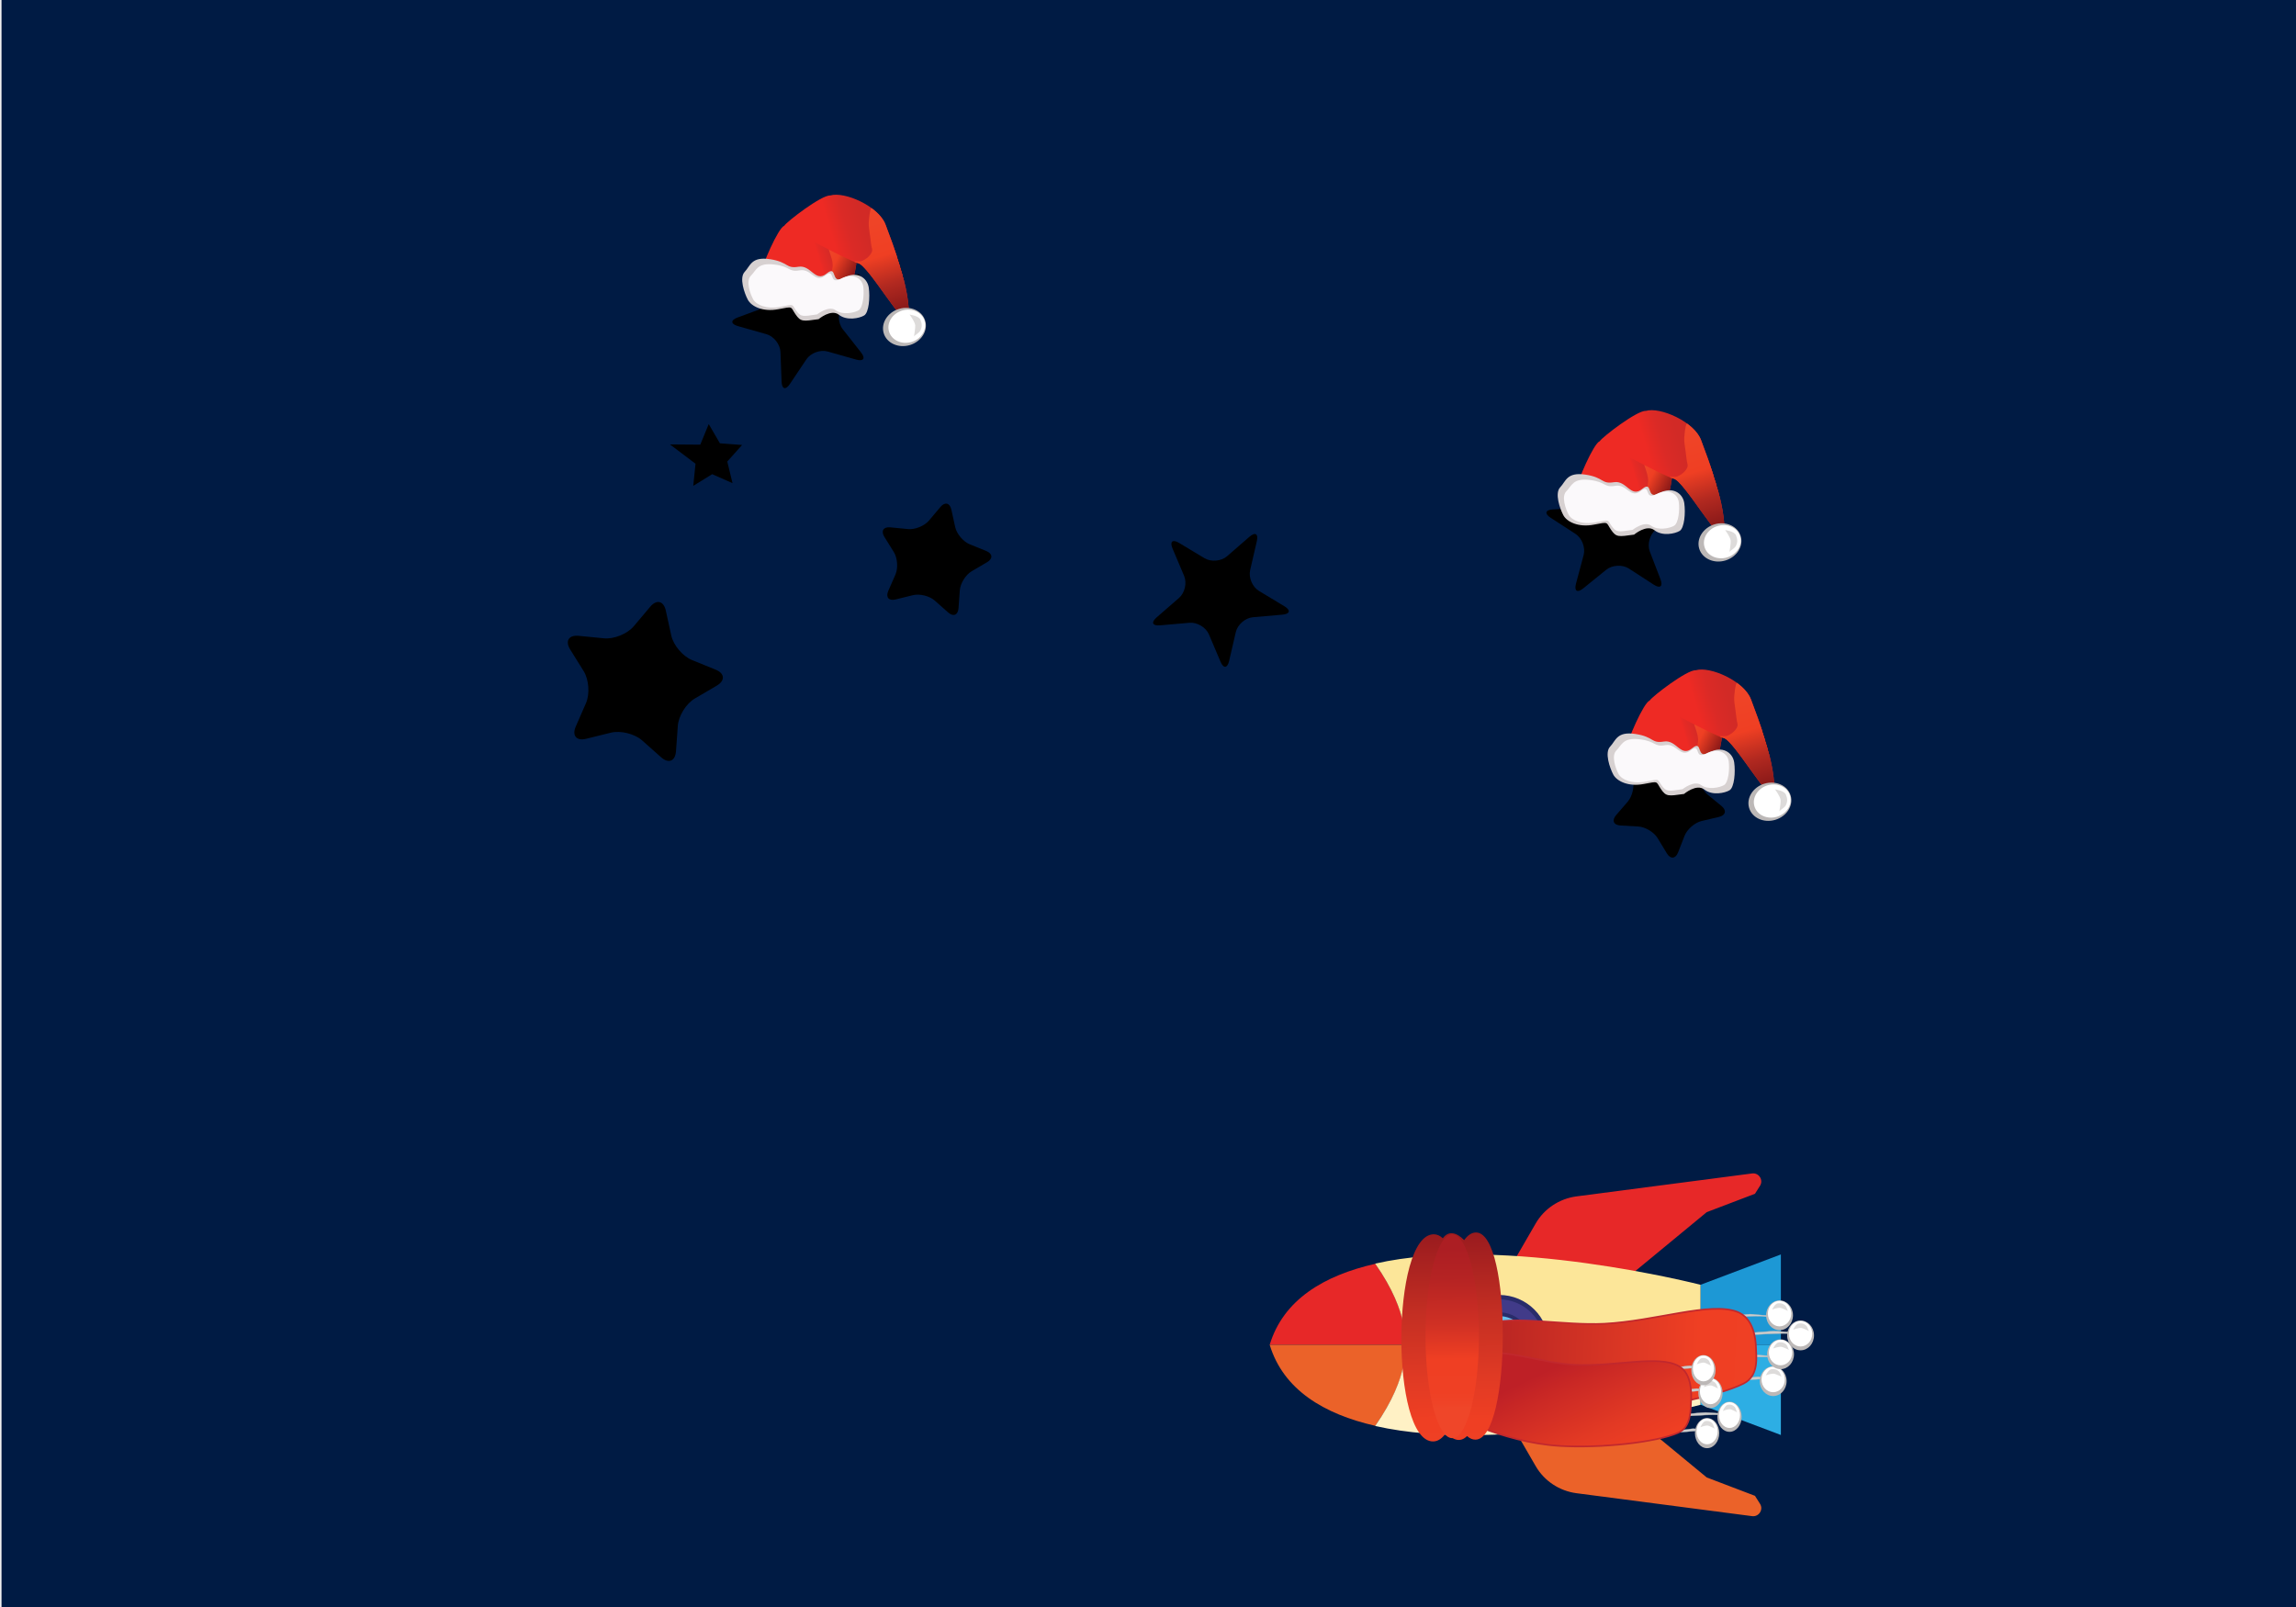
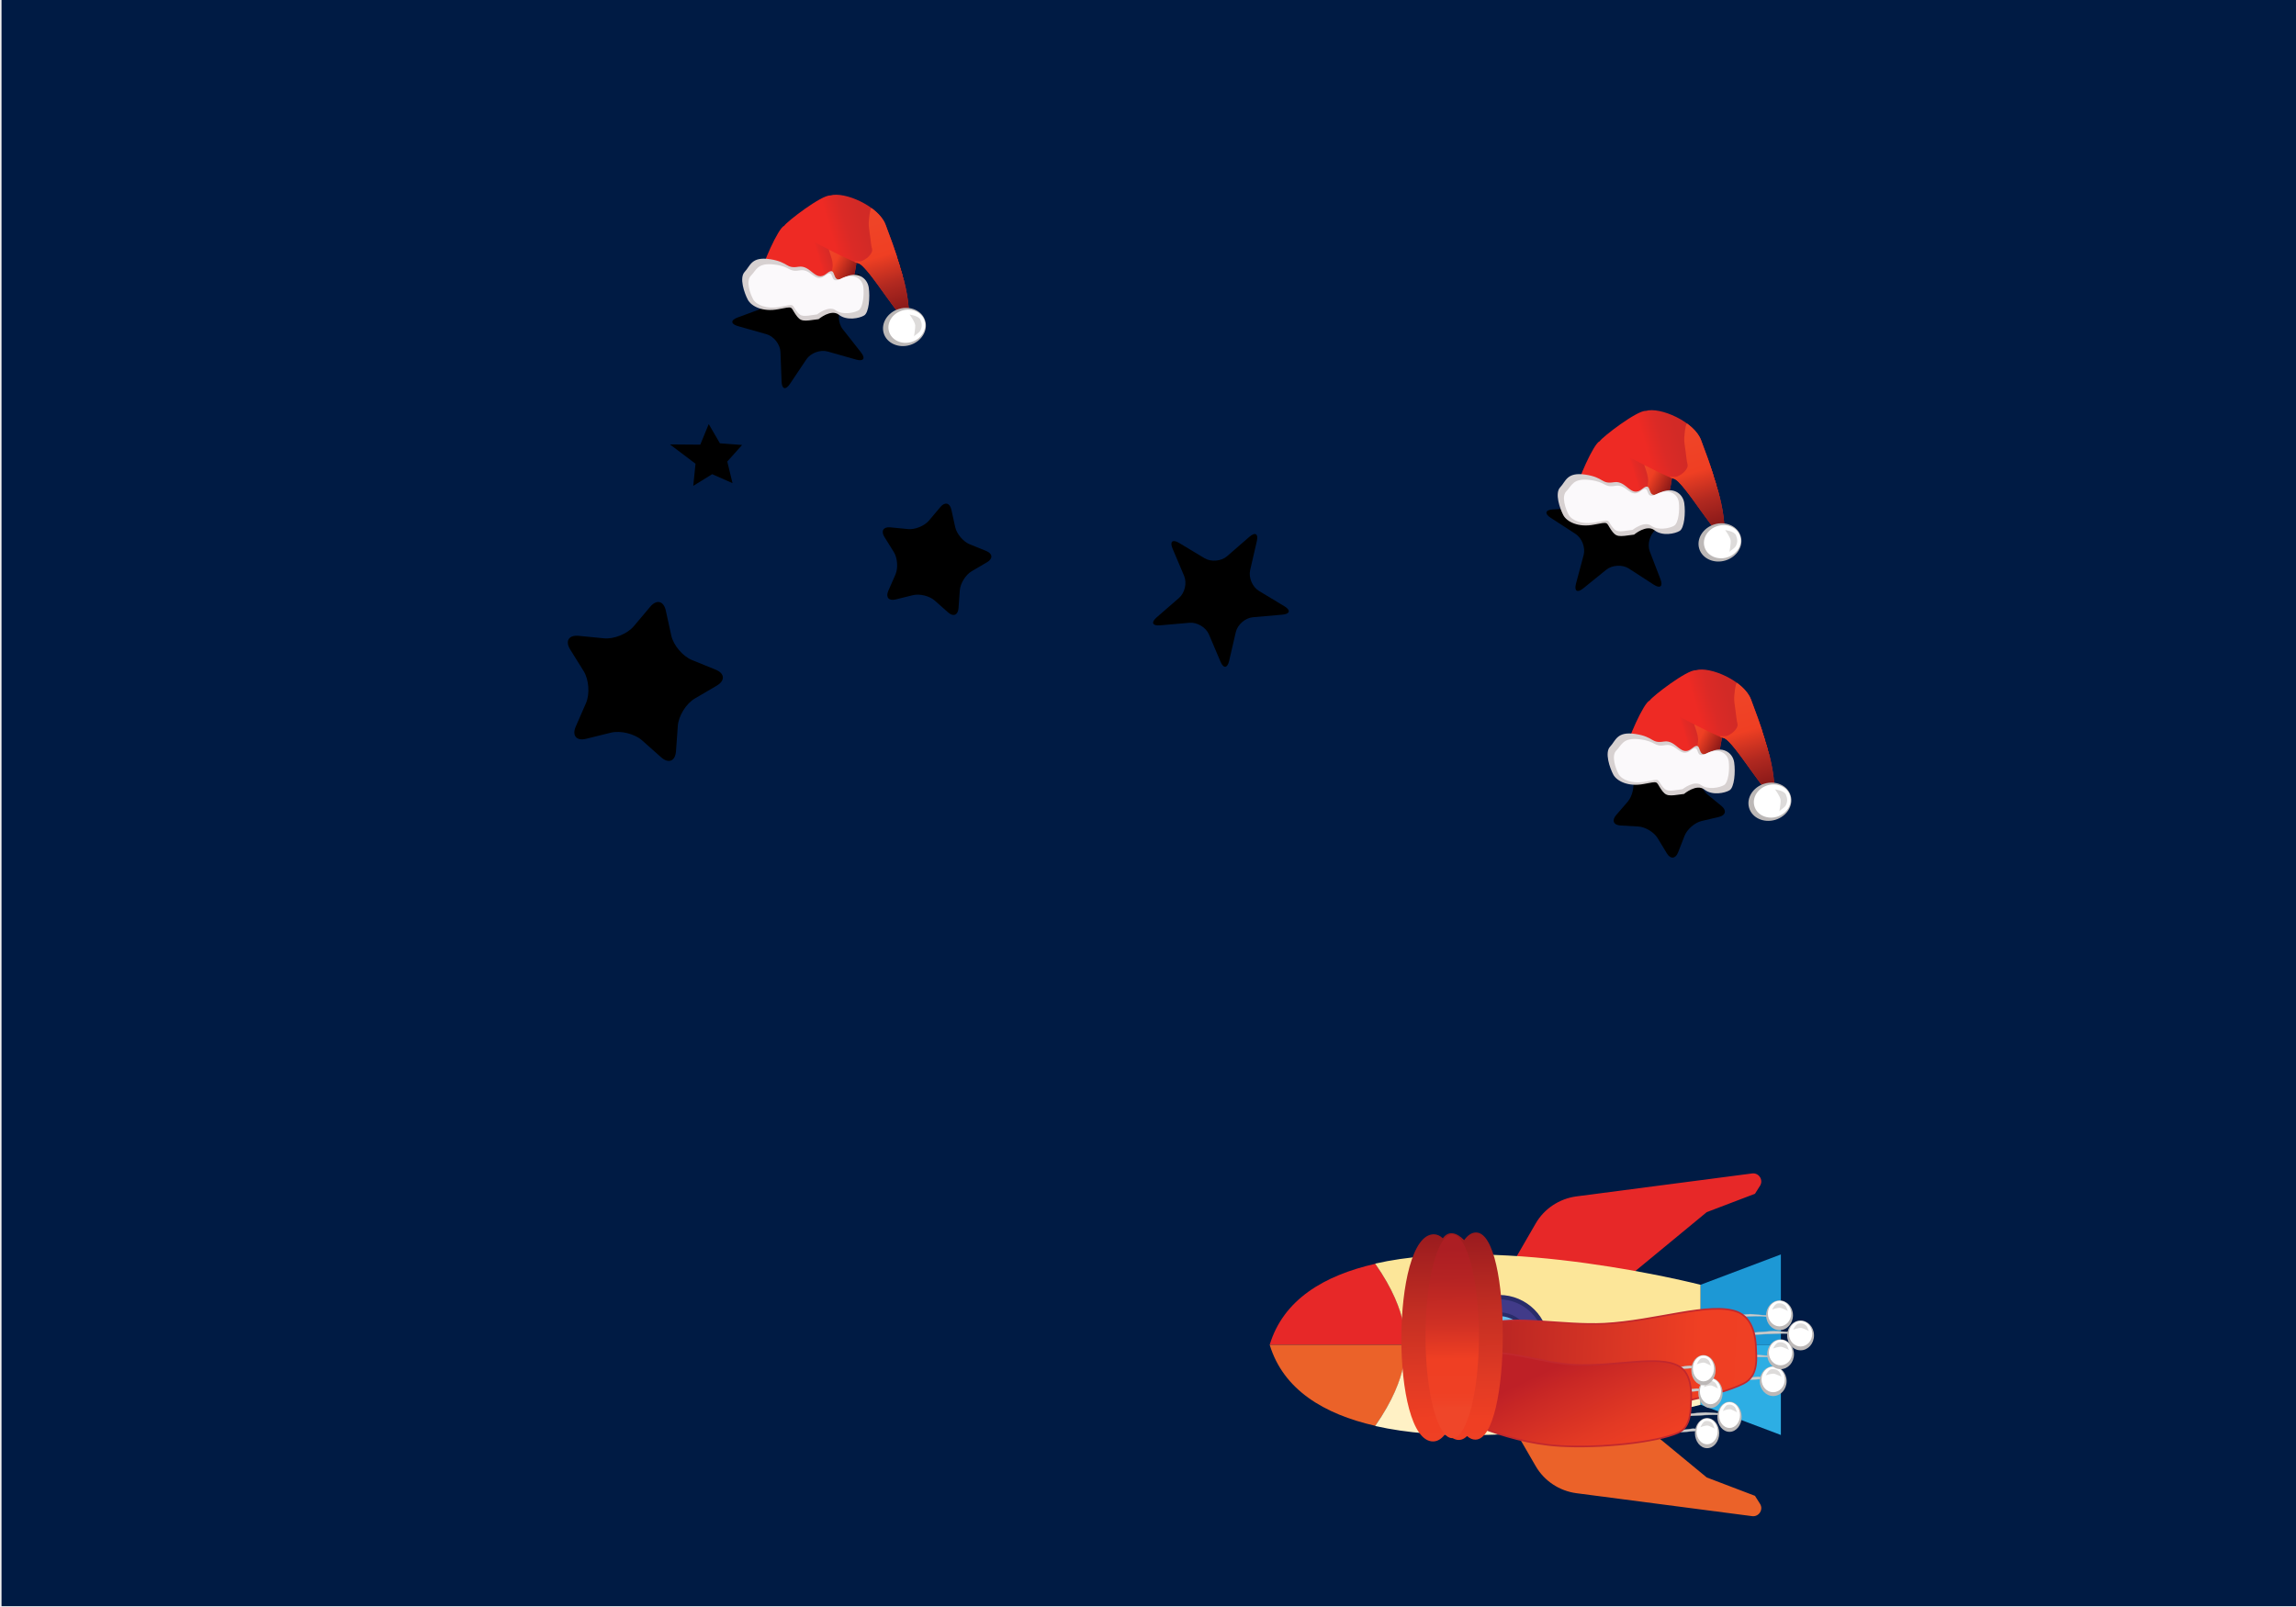
<svg xmlns="http://www.w3.org/2000/svg" version="1.1" x="0px" y="0px" viewBox="0 0 1400 980" style="enable-background:new 0 0 1400 980;" xml:space="preserve">
  <style type="text/css">
	.xrocket0{fill:#001B44;}
	.xrocket1{fill:#F9F0DF;}
	.xrocket2{fill:#E72828;}
	.xrocket3{fill:#1D98D5;}
	.xrocket4{fill:#FCE699;}
	.xrocket5{fill:#EB6229;}
	.xrocket6{fill:#2DAEE4;}
	.xrocket7{fill:#FFF1C5;}
	.xrocket8{fill:#292C6A;}
	.xrocket9{fill:#413B89;}
	.xrocket10{fill:#4C4C9A;}
	.xrocket11{fill:#67C0EC;}
	.xrocket12{fill:#94D9F7;}
	.xrocket13{fill:url(#SVGID_1_);}
	.xrocket14{fill:url(#SVGID_2_);}
	.xrocket15{fill:url(#SVGID_3_);}
	.xrocket16{fill:url(#SVGID_4_);}
	.xrocket17{fill:#D7D1D1;}
	.xrocket18{fill:#FBF9FB;}
	.xrocket19{fill:#BCB8B7;}
	.xrocket20{fill:#FFFFFF;}
	.xrocket21{fill:#DDDBDA;}
	.xrocket22{fill:url(#SVGID_5_);}
	.xrocket23{fill:url(#SVGID_6_);}
	.xrocket24{fill:url(#SVGID_7_);}
	.xrocket25{fill:url(#SVGID_8_);}
	.xrocket26{fill:url(#SVGID_9_);}
	.xrocket27{fill:url(#SVGID_10_);}
	.xrocket28{fill:url(#SVGID_11_);}
	.xrocket29{fill:url(#SVGID_12_);}
	.xrocket30{fill:#CCCCCC;stroke:#B3B3B3;stroke-width:0.185;}
	.xrocket31{fill:#CCCCCC;stroke:#B3B3B3;stroke-width:0.183;}
	.xrocket32{fill:#CCCCCC;stroke:#B3B3B3;stroke-width:0.238;}
	.xrocket33{fill:url(#SVGID_13_);stroke:#C1282D;}
	.xrocket34{fill:#CCCCCC;stroke:#B3B3B3;stroke-width:0.177;}
	.xrocket35{fill:#CCCCCC;stroke:#B3B3B3;stroke-width:0.227;}
	.xrocket36{fill:url(#SVGID_14_);stroke:#C1282D;}
	.xrocket37{fill:url(#SVGID_15_);}
	.xrocket38{fill:url(#SVGID_16_);}
</style>
  <g id="_x31_">
-     <rect x="0.93" y="-0.51" class="xrocket0" width="1400.33" height="980.51" />
+     <rect x="0.93" y="-0.51" class="xrocket0" width="100%" height="100%" />
    <path class="xrocket0" d="M321.68,171.19" />
    <g>
      <path class="star" d="M1021.7,306.74c4.7-0.25,5.54,1.97,1.89,4.93l-14.01,11.35c-3.65,2.96-5.26,8.97-3.58,13.36l6.47,16.83    c1.69,4.39-0.16,5.89-4.1,3.33l-15.14-9.82c-3.95-2.56-10.16-2.22-13.81,0.73l-14.01,11.35c-3.66,2.96-5.65,1.67-4.44-2.88    l4.66-17.42c1.21-4.54-1.02-10.36-4.96-12.92l-15.13-9.81c-3.95-2.56-3.33-4.86,1.36-5.11l18.02-0.95    c4.7-0.25,9.53-4.17,10.75-8.71l4.67-17.43c1.22-4.54,3.59-4.66,5.28-0.27l6.47,16.83c1.69,4.39,6.92,7.78,11.6,7.53    L1021.7,306.74z" />
      <path class="star" d="M761.83,327.36c3.55-3.08,5.59-1.86,4.52,2.73l-4.06,17.56c-1.06,4.58,1.36,10.32,5.4,12.74l15.45,9.3    c4.03,2.42,3.5,4.74-1.18,5.15l-17.98,1.57c-4.68,0.4-9.38,4.49-10.44,9.07l-4.07,17.57c-1.05,4.58-3.43,4.79-5.26,0.46    l-7.04-16.6c-1.84-4.33-7.17-7.54-11.86-7.12l-17.97,1.56c-4.68,0.41-5.62-1.78-2.06-4.86l13.62-11.83    c3.55-3.08,4.95-9.15,3.12-13.47l-7.04-16.62c-1.83-4.33-0.04-5.89,4-3.47l15.45,9.3c4.03,2.42,10.23,1.88,13.79-1.2    L761.83,327.36z" />
      <path class="star" d="M1030.92,457.6c3.59-2.3,6.23-0.71,5.88,3.54l-0.9,10.85c-0.35,4.25,2.06,9.93,5.35,12.63l8.43,6.89    c3.3,2.71,2.59,5.71-1.54,6.68l-10.61,2.5c-4.14,0.97-8.81,5.03-10.35,8.99l-3.96,10.15c-1.55,3.97-4.62,4.24-6.83,0.6l-5.65-9.32    c-2.21-3.64-7.5-6.83-11.75-7.07l-10.88-0.63c-4.25-0.25-5.46-3.08-2.68-6.31l7.12-8.25c2.78-3.23,4.17-9.24,3.09-13.37    l-2.76-10.53c-1.09-4.12,1.24-6.15,5.18-4.5l10.04,4.21c3.93,1.65,10.08,1.11,13.66-1.19L1030.92,457.6z" />
      <path class="star" d="M520.08,167.74c4.41-1.62,5.88,0.25,3.27,4.16l-10.04,14.99c-2.62,3.9-2.38,10.13,0.53,13.82l11.15,14.18    c2.91,3.69,1.59,5.67-2.94,4.39l-17.36-4.91c-4.53-1.28-10.37,0.87-12.99,4.78l-10.04,14.99c-2.62,3.91-4.9,3.26-5.08-1.44    l-0.69-18.03c-0.18-4.7-4.03-9.59-8.55-10.87l-17.35-4.92c-4.52-1.28-4.62-3.65-0.21-5.28l16.93-6.23    c4.41-1.62,7.88-6.8,7.7-11.49l-0.68-18.03c-0.18-4.7,2.05-5.52,4.96-1.82l11.15,14.17c2.91,3.7,8.9,5.39,13.31,3.77    L520.08,167.74z" />
      <polygon class="star" points="422.72,296.29 424.09,282.8 408.51,271.02 427,271.17 432.15,258.62 438.97,270.34 452.49,271.36     443.46,281.46 446.66,294.64 434.26,289.17   " />
      <path class="star" d="M396.47,370.02c3.92-4.66,8.2-3.6,9.51,2.34l3.33,15.19c1.31,5.94,6.99,12.68,12.62,14.96l14.41,5.86    c5.63,2.29,5.95,6.69,0.71,9.76L423.64,426c-5.25,3.07-9.89,10.56-10.33,16.62l-1.12,15.51c-0.43,6.07-4.51,7.73-9.07,3.69    L391.5,451.5c-4.55-4.03-13.11-6.14-19.01-4.69l-15.1,3.73c-5.91,1.46-8.74-1.91-6.31-7.48l6.22-14.26    c2.44-5.57,1.8-14.36-1.41-19.53l-8.22-13.2c-3.21-5.17-0.88-8.91,5.17-8.32l15.48,1.52c6.05,0.59,14.21-2.73,18.13-7.38    L396.47,370.02z" />
      <path class="star" d="M573.44,309.16c2.75-3.26,5.74-2.52,6.66,1.64l2.34,10.64c0.92,4.17,4.9,8.88,8.85,10.48l10.09,4.1    c3.95,1.6,4.17,4.68,0.5,6.83l-9.4,5.52c-3.67,2.15-6.93,7.4-7.23,11.65l-0.79,10.87c-0.3,4.25-3.16,5.41-6.35,2.58l-8.15-7.23    c-3.19-2.83-9.18-4.3-13.32-3.28l-10.57,2.61c-4.14,1.02-6.13-1.34-4.43-5.24l4.37-9.98c1.71-3.9,1.25-10.06-0.99-13.68    l-5.76-9.25c-2.25-3.62-0.62-6.24,3.62-5.83l10.84,1.06c4.24,0.41,9.96-1.92,12.71-5.17L573.44,309.16z" />
    </g>
    <g class="rocket">
      <path class="xrocket2" d="M914.3,784.3l22.1-38.2c5.2-9,14.4-15.1,24.8-16.5l107.2-14c4.1-0.5,7,4,4.8,7.5l-3.1,4.9l-29.4,11.2    l-54.8,45.2h-71.6V784.3z" />
      <polygon class="xrocket3" points="1036.9,820.1 1085.9,820.1 1085.9,765 1036.9,783.5   " />
      <path class="xrocket2" d="M774.2,820.1h82.3c0,0,3.9-18.5-17.9-49.4C807.3,777.8,782.5,792.6,774.2,820.1z" />
      <path class="xrocket4" d="M856.4,820.1h180.5v-36.6c0,0-119.7-30.8-198.4-12.9C860.3,801.6,856.4,820.1,856.4,820.1z" />
      <path class="xrocket5" d="M914.3,855.9l22.1,38.2c5.2,9,14.4,15.1,24.8,16.5l107.2,14c4.1,0.5,7-4,4.8-7.5l-3.1-4.9l-29.4-11.2    l-54.8-45.2h-71.6V855.9z" />
      <polygon class="xrocket6" points="1036.9,820.1 1085.9,820.1 1085.9,875.1 1036.9,856.6   " />
      <path class="xrocket5" d="M774.2,820.1h82.3c0,0,3.9,18.5-17.9,49.4C807.3,862.4,782.5,847.5,774.2,820.1z" />
      <path class="xrocket7" d="M856.4,820.1h180.5v36.6c0,0-119.7,30.8-198.4,12.9C860.3,838.5,856.4,820.1,856.4,820.1z" />
      <g>
        <circle class="xrocket8" cx="914.1" cy="820.1" r="30.4" />
        <circle class="xrocket9" cx="914.1" cy="820.1" r="27.7" />
        <g>
          <g>
            <path class="xrocket10" d="M909.1,842.5c0,0.3-0.1,0.6-0.2,1c-0.5,1.5-2.2,2.3-3.7,1.8c-10.7-3.8-17.8-13.9-17.8-25.2       c0-6.6,2.4-13,6.9-17.9c1.1-1.2,2.9-1.3,4.1-0.2c1.2,1.1,1.3,2.9,0.2,4.1c-3.5,3.8-5.4,8.8-5.4,14c0,8.8,5.6,16.7,13.9,19.7       C908.4,840.1,909.1,841.3,909.1,842.5z" />
          </g>
        </g>
        <circle class="xrocket8" cx="914.1" cy="820.1" r="19.8" />
        <circle class="xrocket11" cx="914.1" cy="820.1" r="17.5" />
        <circle class="xrocket12" cx="906.8" cy="823.7" r="9.1" />
      </g>
    </g>
    <g>
      <linearGradient id="SVGID_1_" gradientUnits="userSpaceOnUse" x1="467.305" y1="155.645" x2="527.109" y2="155.645" gradientTransform="matrix(0.9579 -0.287 0.287 0.9579 -28.2483 152.114)">
        <stop offset="0" style="stop-color:#EE2A24" />
        <stop offset="0.61" style="stop-color:#EE2A24" />
        <stop offset="0.632" style="stop-color:#E72A25" />
        <stop offset="0.717" style="stop-color:#D92A26" />
        <stop offset="0.821" style="stop-color:#D22A26" />
        <stop offset="1" style="stop-color:#D02A27" />
        <stop offset="1" style="stop-color:#C62825" />
        <stop offset="1" style="stop-color:#9D201D" />
        <stop offset="1" style="stop-color:#771816" />
        <stop offset="1" style="stop-color:#571110" />
        <stop offset="1" style="stop-color:#3B0C0B" />
        <stop offset="1" style="stop-color:#250807" />
        <stop offset="1" style="stop-color:#140404" />
        <stop offset="1" style="stop-color:#090202" />
        <stop offset="1" style="stop-color:#020000" />
        <stop offset="1" style="stop-color:#000000" />
      </linearGradient>
      <path class="xrocket13" d="M464.07,167.09c0.14-4.61,10.56-28.29,14.05-29.33c3.49-1.05,42.61,10.08,44.07,14.96    c1.47,4.89-2.31,22.77-5.11,23.61C514.29,177.17,464.07,167.09,464.07,167.09z" />
      <linearGradient id="SVGID_2_" gradientUnits="userSpaceOnUse" x1="506.368" y1="157.787" x2="522.2" y2="173.619" gradientTransform="matrix(0.9579 -0.287 0.287 0.9579 -28.2483 152.114)">
        <stop offset="0" style="stop-color:#EF4629" />
        <stop offset="0.33" style="stop-color:#EF3F23" />
        <stop offset="1" style="stop-color:#7E1416" />
      </linearGradient>
      <path class="xrocket14" d="M522.52,156.05c-4.77-1.63-15.77-4.87-16.84-4.55c-1.31,0.39,2.88,6.88,1.92,11.86    c-0.96,4.98,0.32,5.82,1.46,8.94c0.52,1.43,1.31,2.6,2.32,3.52c3.09,0.45,5.2,0.66,5.71,0.51    C519.42,175.63,522.44,163.02,522.52,156.05z" />
      <linearGradient id="SVGID_3_" gradientUnits="userSpaceOnUse" x1="489.184" y1="165.098" x2="549.846" y2="165.098" gradientTransform="matrix(0.9579 -0.287 0.287 0.9579 -28.2483 152.114)">
        <stop offset="0" style="stop-color:#EE2A24" />
        <stop offset="0.434" style="stop-color:#EE2A24" />
        <stop offset="0.445" style="stop-color:#EC2A24" />
        <stop offset="0.597" style="stop-color:#DB2A26" />
        <stop offset="0.769" style="stop-color:#D22A26" />
        <stop offset="1" style="stop-color:#D02A27" />
        <stop offset="1" style="stop-color:#C62825" />
        <stop offset="1" style="stop-color:#9D201D" />
        <stop offset="1" style="stop-color:#771816" />
        <stop offset="1" style="stop-color:#571110" />
        <stop offset="1" style="stop-color:#3B0C0B" />
        <stop offset="1" style="stop-color:#250807" />
        <stop offset="1" style="stop-color:#140404" />
        <stop offset="1" style="stop-color:#090202" />
        <stop offset="1" style="stop-color:#020000" />
        <stop offset="1" style="stop-color:#000000" />
      </linearGradient>
      <path class="xrocket15" d="M478.12,137.76c1.77-2.77,22.92-18.96,28.16-18.56c8.68-2.6,29.53,6.52,33.72,17.87    c4.19,11.35,15.49,39.88,14.11,57.63c-1.77,7.23-24.44-32.65-30.72-34.14C517.12,159.08,478.12,137.76,478.12,137.76z" />
      <linearGradient id="SVGID_4_" gradientUnits="userSpaceOnUse" x1="536.932" y1="136.405" x2="536.932" y2="208.563" gradientTransform="matrix(0.9579 -0.287 0.287 0.9579 -28.2483 152.114)">
        <stop offset="0" style="stop-color:#EF4629" />
        <stop offset="0.412" style="stop-color:#EF3F23" />
        <stop offset="0.66" style="stop-color:#B22920" />
        <stop offset="0.882" style="stop-color:#8C1A19" />
        <stop offset="1" style="stop-color:#7E1416" />
      </linearGradient>
      <path class="xrocket16" d="M540,137.07c-1.39-3.77-4.63-7.29-8.64-10.22c-1.15,1.33-1.45,7-1.63,8.7c-0.18,1.78,0.43,5.75,0.83,8.5    c0.39,2.75,0.68,6.1,1.19,7.81c0.51,1.71-1.49,4.6-4.28,6.3c-2.79,1.7-3.08,1.21-6.51,1.23c0,0,0.09,0.15,0.23,0.41    c0.93,0.37,1.68,0.64,2.2,0.76c6.28,1.48,28.94,41.37,30.72,34.14C555.5,176.95,544.19,148.42,540,137.07z" />
      <path class="xrocket17" d="M499.14,194.64c-9.62,1.33-10.87,1.71-14.1-3.01c-3.23-4.71-1-4.87-10.48-3.06    c-9.47,1.81-16.47-1.78-18.58-5.8c-2.11-4.02-5.37-13.37-1.9-16.99c3.47-3.62,3.99-9.46,15.44-7.72    c11.45,1.74,9.52,5.93,17.32,4.62c7.8-1.3,10.23,9.85,17.18,4.15c6.94-5.7,2.13,7.11,10.33,2.59c8.2-4.52,14.51,0.02,15.38,5.96    c0.87,5.94,0.07,15.24-2.79,16.99c-2.86,1.75-10.62,3.38-15.4-0.41C506.76,188.17,499.14,194.64,499.14,194.64z" />
      <path class="xrocket18" d="M498.23,191.73c-8.76,1.32-9.91,1.66-12.75-2.27c-2.84-3.93-0.81-4.11-9.46-2.39    c-8.64,1.72-14.92-1.18-16.77-4.54c-1.84-3.36-4.61-11.23-1.39-14.37c3.22-3.14,3.82-8.1,14.18-6.86    c10.36,1.24,8.53,4.84,15.64,3.57c7.11-1.26,9.1,8.14,15.52,3.18c6.42-4.97,1.79,5.98,9.34,1.99c7.54-4,13.18-0.27,13.85,4.74    c0.67,5.02-0.24,12.92-2.87,14.46c-2.63,1.54-9.72,3.07-13.98-0.04C505.29,186.09,498.23,191.73,498.23,191.73z" />
      <path class="xrocket19" d="M564.15,195.61c1.82,6.09-2.36,12.72-9.35,14.82c-6.99,2.09-14.13-1.15-15.96-7.24    c-1.82-6.09,2.36-12.72,9.35-14.82C555.18,186.28,562.33,189.52,564.15,195.61z" />
      <path class="xrocket20" d="M563.79,195.71c1.59,5.29-1.99,11.04-7.98,12.83c-5.99,1.79-12.13-1.04-13.72-6.33    c-1.59-5.29,1.99-11.04,7.98-12.83S562.2,190.42,563.79,195.71z" />
      <path class="xrocket21" d="M557.3,205.22c0.73-1.09,3.18-2.17,3.92-3.68c1.11-2.27,1.06-3.92,0.07-6.46c-0.99-2.54-6.65-3.21-6.65-3.21    s3.08,4.05,3.42,6.47C558.24,199.71,557.3,205.22,557.3,205.22z" />
    </g>
    <g>
      <linearGradient id="SVGID_5_" gradientUnits="userSpaceOnUse" x1="889.711" y1="584.454" x2="949.514" y2="584.454" gradientTransform="matrix(0.9579 -0.287 0.287 0.9579 -28.2483 152.114)">
        <stop offset="0" style="stop-color:#EE2A24" />
        <stop offset="0.61" style="stop-color:#EE2A24" />
        <stop offset="0.632" style="stop-color:#E72A25" />
        <stop offset="0.717" style="stop-color:#D92A26" />
        <stop offset="0.821" style="stop-color:#D22A26" />
        <stop offset="1" style="stop-color:#D02A27" />
        <stop offset="1" style="stop-color:#C62825" />
        <stop offset="1" style="stop-color:#9D201D" />
        <stop offset="1" style="stop-color:#771816" />
        <stop offset="1" style="stop-color:#571110" />
        <stop offset="1" style="stop-color:#3B0C0B" />
        <stop offset="1" style="stop-color:#250807" />
        <stop offset="1" style="stop-color:#140404" />
        <stop offset="1" style="stop-color:#090202" />
        <stop offset="1" style="stop-color:#020000" />
        <stop offset="1" style="stop-color:#000000" />
      </linearGradient>
      <path class="xrocket22" d="M991.77,456.63c0.14-4.61,10.56-28.29,14.05-29.33c3.49-1.05,42.61,10.08,44.07,14.96    c1.47,4.89-2.31,22.77-5.11,23.61C1041.99,466.71,991.77,456.63,991.77,456.63z" />
      <linearGradient id="SVGID_6_" gradientUnits="userSpaceOnUse" x1="928.773" y1="586.596" x2="944.605" y2="602.428" gradientTransform="matrix(0.9579 -0.287 0.287 0.9579 -28.2483 152.114)">
        <stop offset="0" style="stop-color:#EF4629" />
        <stop offset="0.33" style="stop-color:#EF3F23" />
        <stop offset="1" style="stop-color:#7E1416" />
      </linearGradient>
      <path class="xrocket23" d="M1050.22,445.59c-4.77-1.63-15.77-4.87-16.84-4.55c-1.31,0.39,2.88,6.88,1.92,11.86    c-0.96,4.98,0.32,5.82,1.46,8.94c0.52,1.43,1.31,2.6,2.32,3.52c3.09,0.45,5.2,0.66,5.71,0.51    C1047.13,465.17,1050.15,452.56,1050.22,445.59z" />
      <linearGradient id="SVGID_7_" gradientUnits="userSpaceOnUse" x1="911.589" y1="593.907" x2="972.251" y2="593.907" gradientTransform="matrix(0.9579 -0.287 0.287 0.9579 -28.2483 152.114)">
        <stop offset="0" style="stop-color:#EE2A24" />
        <stop offset="0.434" style="stop-color:#EE2A24" />
        <stop offset="0.445" style="stop-color:#EC2A24" />
        <stop offset="0.597" style="stop-color:#DB2A26" />
        <stop offset="0.769" style="stop-color:#D22A26" />
        <stop offset="1" style="stop-color:#D02A27" />
        <stop offset="1" style="stop-color:#C62825" />
        <stop offset="1" style="stop-color:#9D201D" />
        <stop offset="1" style="stop-color:#771816" />
        <stop offset="1" style="stop-color:#571110" />
        <stop offset="1" style="stop-color:#3B0C0B" />
        <stop offset="1" style="stop-color:#250807" />
        <stop offset="1" style="stop-color:#140404" />
        <stop offset="1" style="stop-color:#090202" />
        <stop offset="1" style="stop-color:#020000" />
        <stop offset="1" style="stop-color:#000000" />
      </linearGradient>
      <path class="xrocket24" d="M1005.82,427.3c1.77-2.77,22.92-18.96,28.16-18.56c8.68-2.6,29.53,6.52,33.72,17.87    c4.19,11.35,15.49,39.88,14.11,57.63c-1.77,7.23-24.44-32.65-30.72-34.14C1044.83,448.62,1005.82,427.3,1005.82,427.3z" />
      <linearGradient id="SVGID_8_" gradientUnits="userSpaceOnUse" x1="959.338" y1="565.214" x2="959.338" y2="637.372" gradientTransform="matrix(0.9579 -0.287 0.287 0.9579 -28.2483 152.114)">
        <stop offset="0" style="stop-color:#EF4629" />
        <stop offset="0.412" style="stop-color:#EF3F23" />
        <stop offset="0.66" style="stop-color:#B22920" />
        <stop offset="0.882" style="stop-color:#8C1A19" />
        <stop offset="1" style="stop-color:#7E1416" />
      </linearGradient>
      <path class="xrocket25" d="M1067.71,426.61c-1.39-3.77-4.63-7.29-8.64-10.22c-1.15,1.33-1.45,7-1.63,8.7c-0.18,1.78,0.43,5.75,0.83,8.5    c0.39,2.75,0.68,6.1,1.19,7.81c0.51,1.71-1.49,4.6-4.28,6.3c-2.79,1.7-3.08,1.21-6.51,1.23c0,0,0.08,0.15,0.23,0.41    c0.93,0.37,1.68,0.64,2.2,0.76c6.28,1.48,28.94,41.37,30.72,34.14C1083.2,466.49,1071.9,437.96,1067.71,426.61z" />
      <path class="xrocket17" d="M1026.84,484.18c-9.62,1.33-10.87,1.71-14.1-3.01c-3.23-4.71-1-4.87-10.48-3.06    c-9.47,1.81-16.47-1.78-18.58-5.8c-2.11-4.02-5.37-13.37-1.9-16.99c3.47-3.62,3.99-9.46,15.44-7.72    c11.45,1.74,9.52,5.93,17.32,4.62c7.8-1.3,10.23,9.85,17.18,4.15c6.94-5.7,2.13,7.11,10.33,2.59c8.2-4.52,14.51,0.02,15.38,5.96    c0.87,5.94,0.07,15.24-2.79,16.99c-2.86,1.75-10.62,3.38-15.4-0.41C1034.47,477.71,1026.84,484.18,1026.84,484.18z" />
      <path class="xrocket18" d="M1025.94,481.27c-8.76,1.32-9.91,1.66-12.75-2.27c-2.84-3.93-0.81-4.11-9.46-2.39    c-8.64,1.72-14.92-1.18-16.77-4.54c-1.84-3.36-4.61-11.23-1.39-14.37c3.22-3.14,3.82-8.1,14.18-6.86    c10.36,1.24,8.53,4.84,15.64,3.57c7.11-1.26,9.1,8.14,15.52,3.18c6.42-4.97,1.79,5.98,9.34,1.99c7.54-4,13.18-0.27,13.85,4.74    c0.67,5.02-0.24,12.92-2.87,14.46c-2.63,1.54-9.72,3.07-13.98-0.04C1032.99,475.63,1025.94,481.27,1025.94,481.27z" />
      <path class="xrocket19" d="M1091.85,485.14c1.82,6.09-2.36,12.72-9.35,14.82c-6.99,2.09-14.13-1.15-15.96-7.24    c-1.82-6.09,2.36-12.72,9.35-14.82C1082.89,475.81,1090.03,479.05,1091.85,485.14z" />
      <path class="xrocket20" d="M1091.49,485.25c1.59,5.29-1.99,11.04-7.98,12.83s-12.13-1.04-13.72-6.33c-1.59-5.29,1.99-11.04,7.98-12.83    S1089.91,479.96,1091.49,485.25z" />
      <path class="xrocket21" d="M1085,494.76c0.73-1.09,3.18-2.17,3.92-3.68c1.11-2.27,1.06-3.92,0.07-6.46c-0.99-2.54-6.65-3.21-6.65-3.21    s3.08,4.05,3.42,6.47C1085.94,489.25,1085,494.76,1085,494.76z" />
    </g>
    <g>
      <linearGradient id="SVGID_9_" gradientUnits="userSpaceOnUse" x1="905.934" y1="424.215" x2="965.738" y2="424.215" gradientTransform="matrix(0.9579 -0.287 0.287 0.9579 -28.2483 152.114)">
        <stop offset="0" style="stop-color:#EE2A24" />
        <stop offset="0.61" style="stop-color:#EE2A24" />
        <stop offset="0.632" style="stop-color:#E72A25" />
        <stop offset="0.717" style="stop-color:#D92A26" />
        <stop offset="0.821" style="stop-color:#D22A26" />
        <stop offset="1" style="stop-color:#D02A27" />
        <stop offset="1" style="stop-color:#C62825" />
        <stop offset="1" style="stop-color:#9D201D" />
        <stop offset="1" style="stop-color:#771816" />
        <stop offset="1" style="stop-color:#571110" />
        <stop offset="1" style="stop-color:#3B0C0B" />
        <stop offset="1" style="stop-color:#250807" />
        <stop offset="1" style="stop-color:#140404" />
        <stop offset="1" style="stop-color:#090202" />
        <stop offset="1" style="stop-color:#020000" />
        <stop offset="1" style="stop-color:#000000" />
      </linearGradient>
      <path class="xrocket26" d="M961.32,298.48c0.14-4.61,10.56-28.29,14.05-29.33c3.49-1.05,42.61,10.08,44.07,14.96    c1.47,4.89-2.31,22.77-5.11,23.61C1011.55,308.56,961.32,298.48,961.32,298.48z" />
      <linearGradient id="SVGID_10_" gradientUnits="userSpaceOnUse" x1="944.997" y1="426.357" x2="960.829" y2="442.189" gradientTransform="matrix(0.9579 -0.287 0.287 0.9579 -28.2483 152.114)">
        <stop offset="0" style="stop-color:#EF4629" />
        <stop offset="0.33" style="stop-color:#EF3F23" />
        <stop offset="1" style="stop-color:#7E1416" />
      </linearGradient>
      <path class="xrocket27" d="M1019.77,287.43c-4.77-1.63-15.77-4.87-16.84-4.55c-1.31,0.39,2.88,6.88,1.92,11.86    c-0.96,4.98,0.32,5.82,1.46,8.94c0.52,1.43,1.31,2.6,2.32,3.52c3.09,0.45,5.2,0.66,5.71,0.51    C1016.68,307.02,1019.7,294.41,1019.77,287.43z" />
      <linearGradient id="SVGID_11_" gradientUnits="userSpaceOnUse" x1="927.813" y1="433.668" x2="988.475" y2="433.668" gradientTransform="matrix(0.9579 -0.287 0.287 0.9579 -28.2483 152.114)">
        <stop offset="0" style="stop-color:#EE2A24" />
        <stop offset="0.434" style="stop-color:#EE2A24" />
        <stop offset="0.445" style="stop-color:#EC2A24" />
        <stop offset="0.597" style="stop-color:#DB2A26" />
        <stop offset="0.769" style="stop-color:#D22A26" />
        <stop offset="1" style="stop-color:#D02A27" />
        <stop offset="1" style="stop-color:#C62825" />
        <stop offset="1" style="stop-color:#9D201D" />
        <stop offset="1" style="stop-color:#771816" />
        <stop offset="1" style="stop-color:#571110" />
        <stop offset="1" style="stop-color:#3B0C0B" />
        <stop offset="1" style="stop-color:#250807" />
        <stop offset="1" style="stop-color:#140404" />
        <stop offset="1" style="stop-color:#090202" />
        <stop offset="1" style="stop-color:#020000" />
        <stop offset="1" style="stop-color:#000000" />
      </linearGradient>
      <path class="xrocket28" d="M975.37,269.14c1.77-2.77,22.92-18.96,28.16-18.56c8.68-2.6,29.53,6.52,33.72,17.87    c4.19,11.35,15.49,39.88,14.11,57.63c-1.77,7.23-24.44-32.65-30.72-34.14C1014.38,290.46,975.37,269.14,975.37,269.14z" />
      <linearGradient id="SVGID_12_" gradientUnits="userSpaceOnUse" x1="975.562" y1="404.975" x2="975.562" y2="477.133" gradientTransform="matrix(0.9579 -0.287 0.287 0.9579 -28.2483 152.114)">
        <stop offset="0" style="stop-color:#EF4629" />
        <stop offset="0.412" style="stop-color:#EF3F23" />
        <stop offset="0.66" style="stop-color:#B22920" />
        <stop offset="0.882" style="stop-color:#8C1A19" />
        <stop offset="1" style="stop-color:#7E1416" />
      </linearGradient>
      <path class="xrocket29" d="M1037.26,268.45c-1.39-3.77-4.63-7.29-8.64-10.22c-1.15,1.33-1.45,7-1.63,8.7c-0.18,1.78,0.43,5.75,0.83,8.5    c0.39,2.75,0.68,6.1,1.19,7.81c0.51,1.71-1.49,4.6-4.28,6.3c-2.79,1.7-3.08,1.21-6.51,1.23c0,0,0.09,0.15,0.23,0.41    c0.93,0.37,1.68,0.64,2.2,0.76c6.28,1.48,28.94,41.37,30.72,34.14C1052.75,308.33,1041.45,279.81,1037.26,268.45z" />
      <path class="xrocket17" d="M996.4,326.03c-9.62,1.33-10.87,1.71-14.1-3.01c-3.23-4.71-1-4.87-10.48-3.06    c-9.47,1.81-16.47-1.78-18.58-5.8c-2.11-4.02-5.37-13.37-1.9-16.99c3.47-3.62,3.99-9.46,15.44-7.72    c11.45,1.74,9.52,5.93,17.32,4.62c7.8-1.3,10.23,9.85,17.18,4.15c6.94-5.7,2.13,7.11,10.33,2.59c8.2-4.52,14.51,0.02,15.38,5.96    c0.87,5.94,0.07,15.24-2.79,16.99c-2.86,1.75-10.62,3.38-15.4-0.41C1004.02,319.56,996.4,326.03,996.4,326.03z" />
      <path class="xrocket18" d="M995.49,323.12c-8.76,1.32-9.91,1.66-12.75-2.27c-2.84-3.93-0.81-4.11-9.46-2.39    c-8.64,1.72-14.92-1.18-16.77-4.54c-1.84-3.36-4.61-11.23-1.39-14.37c3.22-3.14,3.82-8.1,14.18-6.86    c10.36,1.24,8.53,4.84,15.64,3.57c7.11-1.26,9.1,8.14,15.52,3.18c6.42-4.97,1.79,5.98,9.34,1.99c7.54-4,13.18-0.27,13.85,4.74    c0.67,5.02-0.24,12.92-2.87,14.46c-2.63,1.54-9.72,3.07-13.98-0.04C1002.55,317.48,995.49,323.12,995.49,323.12z" />
      <path class="xrocket19" d="M1061.41,326.99c1.82,6.09-2.36,12.72-9.35,14.82c-6.99,2.09-14.13-1.15-15.96-7.24    c-1.82-6.09,2.36-12.72,9.35-14.82C1052.44,317.66,1059.58,320.9,1061.41,326.99z" />
      <path class="xrocket20" d="M1061.05,327.1c1.59,5.29-1.99,11.04-7.98,12.83s-12.13-1.04-13.72-6.33c-1.59-5.29,1.99-11.04,7.98-12.83    S1059.46,321.81,1061.05,327.1z" />
      <path class="xrocket21" d="M1054.56,336.6c0.73-1.09,3.18-2.17,3.92-3.68c1.11-2.27,1.06-3.92,0.07-6.46    c-0.99-2.54-6.65-3.21-6.65-3.21s3.08,4.05,3.42,6.47C1055.5,331.09,1054.56,336.6,1054.56,336.6z" />
    </g>
    <g class="scarf">
      <g>
        <path class="xrocket30" d="M1082.5,841.78c-0.34-0.48-0.76-0.93-1.24-1.31c-3.44-0.1-7.94-0.9-9.32-0.9c-1.22,0-7.16,0.9-10.1,1.07     c-0.13,0.36-0.04,0.78,0.12,1.21C1066.38,841.71,1077.19,840.05,1082.5,841.78z" />
        <g>
          <path class="xrocket19" d="M1081.21,833.19c4.52,0,8.19,4.07,8.19,9.08c0,5.02-3.66,9.08-8.19,9.08c-4.52,0-8.19-4.07-8.19-9.08      C1073.03,837.25,1076.69,833.19,1081.21,833.19z" />
          <path class="xrocket20" d="M1081.21,833.45c3.93,0,7.11,3.49,7.11,7.79c0,4.3-3.19,7.78-7.11,7.78c-3.93,0-7.11-3.49-7.11-7.78      C1074.1,836.93,1077.28,833.45,1081.21,833.45z" />
          <path class="xrocket21" d="M1086.36,839.6c-0.59-0.7-0.83-2.52-1.71-3.31c-1.32-1.18-2.45-1.47-4.38-1.32      c-1.93,0.15-3.55,3.75-3.55,3.75s3.39-1.23,5.1-0.97C1082.8,837.89,1086.36,839.6,1086.36,839.6z" />
        </g>
      </g>
      <g>
        <path class="xrocket31" d="M1079.09,803.32c-0.38-0.42-0.85-0.81-1.4-1.14c-3.88-0.09-8.95-0.79-10.5-0.79     c-1.37,0-8.07,0.79-11.39,0.94c-0.14,0.32-0.05,0.68,0.14,1.06C1060.91,803.26,1073.1,801.81,1079.09,803.32z" />
        <g>
          <path class="xrocket19" d="M1085.09,793.03c4.52,0,8.19,4.07,8.19,9.08c0,5.02-3.66,9.08-8.19,9.08c-4.52,0-8.19-4.07-8.19-9.08      C1076.91,797.1,1080.57,793.03,1085.09,793.03z" />
          <path class="xrocket20" d="M1085.09,793.29c3.93,0,7.11,3.49,7.11,7.79c0,4.3-3.19,7.78-7.11,7.78c-3.93,0-7.11-3.49-7.11-7.78      C1077.98,796.78,1081.16,793.29,1085.09,793.29z" />
          <path class="xrocket21" d="M1090.24,799.44c-0.59-0.7-0.82-2.52-1.71-3.31c-1.32-1.18-2.45-1.47-4.38-1.32      c-1.93,0.15-3.55,3.75-3.55,3.75s3.39-1.23,5.1-0.97C1086.68,797.73,1090.24,799.44,1090.24,799.44z" />
        </g>
      </g>
      <g>
        <path class="xrocket32" d="M1084.93,828.23c-0.57-0.48-1.26-0.92-2.06-1.3c-5.69-0.07-13.15-0.84-15.43-0.83     c-2.01,0.01-11.85,0.96-16.72,1.16c-0.21,0.36-0.06,0.78,0.2,1.21C1058.24,828.29,1076.13,826.55,1084.93,828.23z" />
        <g>
          <path class="xrocket19" d="M1085.66,816.8c4.52-0.02,8.21,4.03,8.23,9.04c0.02,5.02-3.62,9.1-8.14,9.12      c-4.52,0.02-8.21-4.03-8.23-9.04C1077.5,820.9,1081.14,816.82,1085.66,816.8z" />
          <path class="xrocket20" d="M1085.66,817.05c3.93-0.02,7.13,3.45,7.15,7.75c0.02,4.3-3.15,7.8-7.08,7.82      c-3.93,0.02-7.13-3.45-7.15-7.75C1078.57,820.57,1081.74,817.07,1085.66,817.05z" />
          <path class="xrocket21" d="M1090.84,823.18c-0.59-0.7-0.84-2.52-1.72-3.3c-1.33-1.17-2.46-1.46-4.39-1.3      c-1.93,0.16-3.53,3.76-3.53,3.76s3.38-1.25,5.1-1C1087.28,821.49,1090.84,823.18,1090.84,823.18z" />
        </g>
      </g>
      <g>
        <path class="xrocket32" d="M1099.2,813.89c-0.57-0.48-1.26-0.92-2.06-1.3c-5.69-0.07-13.15-0.84-15.43-0.83     c-2.01,0.01-11.85,0.96-16.72,1.16c-0.21,0.36-0.06,0.78,0.2,1.21C1072.51,813.95,1090.39,812.2,1099.2,813.89z" />
        <g>
          <path class="xrocket19" d="M1097.87,805.3c4.52-0.02,8.21,4.03,8.23,9.04c0.02,5.02-3.62,9.1-8.14,9.12      c-4.52,0.02-8.21-4.03-8.23-9.04C1089.7,809.41,1093.35,805.32,1097.87,805.3z" />
          <path class="xrocket20" d="M1097.87,805.56c3.93-0.02,7.13,3.45,7.15,7.75c0.02,4.3-3.15,7.8-7.08,7.82      c-3.93,0.02-7.13-3.45-7.15-7.75C1090.77,809.08,1093.94,805.58,1097.87,805.56z" />
          <path class="xrocket21" d="M1103.05,811.69c-0.59-0.7-0.84-2.52-1.72-3.3c-1.33-1.18-2.46-1.46-4.39-1.3      c-1.93,0.16-3.53,3.76-3.53,3.76s3.38-1.25,5.1-1C1099.48,810,1103.05,811.69,1103.05,811.69z" />
        </g>
      </g>
      <linearGradient id="SVGID_13_" gradientUnits="userSpaceOnUse" x1="882.022" y1="1058.714" x2="917.072" y2="840.107" gradientTransform="matrix(-0.1111 -1.0798 0.9948 -0.1023 148.01 1897.821)">
        <stop offset="0" style="stop-color:#EF4629" />
        <stop offset="0.028" style="stop-color:#EF4327" />
        <stop offset="0.102" style="stop-color:#EF4024" />
        <stop offset="0.308" style="stop-color:#EF3F23" />
        <stop offset="0.533" style="stop-color:#D93624" />
        <stop offset="0.954" style="stop-color:#B12123" />
        <stop offset="1" style="stop-color:#AC1E23" />
      </linearGradient>
      <path class="xrocket33" d="M906.67,807.64c16.21-5.79,46.37,0.88,71.51-0.38c31.16-1.56,64.7-13.65,81.16-7.25    c9.87,3.84,11.2,16.17,11.38,21.78c0.18,5.57,1.93,17.15-7.53,21.93c-15.96,8.07-58.55,16.49-89.86,18.06    c-23.2,1.16-44.89-2.22-61.01-5.73c-18.54-4.04-24.33-15.52-24.58-23.52C887.49,825.11,890.72,813.34,906.67,807.64z" />
      <g>
        <path class="xrocket34" d="M1044.13,849c-0.31-0.49-0.69-0.94-1.12-1.32c-3.11-0.1-7.18-0.91-8.43-0.91c-1.1,0-6.48,0.91-9.15,1.09     c-0.11,0.37-0.04,0.78,0.11,1.23C1029.54,848.94,1039.32,847.26,1044.13,849z" />
        <g>
          <path class="xrocket19" d="M1042.96,840.31c4.09,0,7.41,4.11,7.41,9.19c0,5.07-3.32,9.19-7.41,9.19c-4.09,0-7.41-4.11-7.41-9.19      C1035.55,844.43,1038.87,840.31,1042.96,840.31z" />
          <path class="xrocket20" d="M1042.96,840.58c3.56,0,6.44,3.53,6.44,7.88c0,4.35-2.88,7.87-6.44,7.87c-3.55,0-6.44-3.53-6.44-7.87      C1036.53,844.1,1039.41,840.58,1042.96,840.58z" />
          <path class="xrocket21" d="M1047.62,846.8c-0.53-0.71-0.75-2.55-1.54-3.35c-1.2-1.2-2.22-1.49-3.97-1.33      c-1.75,0.15-3.21,3.79-3.21,3.79s3.07-1.24,4.62-0.98C1044.4,845.07,1047.62,846.8,1047.62,846.8z" />
        </g>
      </g>
      <g>
        <path class="xrocket34" d="M1039.84,835.08c-0.31-0.49-0.69-0.94-1.12-1.32c-3.11-0.1-7.19-0.91-8.43-0.91c-1.1,0-6.48,0.91-9.15,1.09     c-0.11,0.37-0.04,0.78,0.11,1.23C1025.25,835.01,1035.03,833.33,1039.84,835.08z" />
        <g>
          <path class="xrocket19" d="M1038.68,826.39c4.09,0,7.41,4.11,7.41,9.19c0,5.07-3.32,9.19-7.41,9.19c-4.09,0-7.41-4.11-7.41-9.19      C1031.27,830.5,1034.58,826.39,1038.68,826.39z" />
          <path class="xrocket20" d="M1038.68,826.65c3.56,0,6.44,3.53,6.44,7.87c0,4.35-2.88,7.87-6.44,7.87c-3.55,0-6.44-3.53-6.44-7.87      C1032.24,830.18,1035.12,826.65,1038.68,826.65z" />
          <path class="xrocket21" d="M1043.34,832.87c-0.53-0.71-0.75-2.55-1.54-3.35c-1.2-1.19-2.22-1.49-3.97-1.33      c-1.75,0.15-3.21,3.79-3.21,3.79s3.07-1.24,4.62-0.98C1040.11,831.14,1043.34,832.87,1043.34,832.87z" />
        </g>
      </g>
      <g>
        <path class="xrocket34" d="M1042.08,873.46c-0.31-0.49-0.69-0.94-1.12-1.32c-3.11-0.1-7.18-0.91-8.43-0.91c-1.1,0-6.48,0.91-9.15,1.09     c-0.11,0.37-0.03,0.78,0.11,1.23C1027.49,873.39,1037.27,871.71,1042.08,873.46z" />
        <g>
          <path class="xrocket19" d="M1040.91,864.77c4.09,0,7.41,4.11,7.41,9.19c0,5.07-3.32,9.19-7.41,9.19c-4.09,0-7.41-4.11-7.41-9.19      C1033.5,868.88,1036.82,864.77,1040.91,864.77z" />
          <path class="xrocket20" d="M1040.91,865.03c3.56,0,6.44,3.53,6.44,7.88c0,4.35-2.88,7.87-6.44,7.87c-3.55,0-6.44-3.53-6.44-7.87      C1034.48,868.56,1037.36,865.03,1040.91,865.03z" />
          <path class="xrocket21" d="M1045.57,871.25c-0.53-0.71-0.75-2.55-1.54-3.35c-1.2-1.2-2.22-1.49-3.97-1.33      c-1.75,0.15-3.21,3.79-3.21,3.79s3.07-1.24,4.62-0.98C1042.35,869.52,1045.57,871.25,1045.57,871.25z" />
        </g>
      </g>
      <g>
        <path class="xrocket35" d="M1055.74,863.5c-0.51-0.48-1.14-0.93-1.86-1.31c-5.15-0.07-11.9-0.85-13.96-0.83     c-1.82,0.01-10.72,0.97-15.13,1.17c-0.19,0.37-0.06,0.78,0.19,1.23C1031.59,863.56,1047.78,861.8,1055.74,863.5z" />
        <g>
          <path class="xrocket19" d="M1054.54,854.81c4.09-0.02,7.43,4.07,7.45,9.15c0.02,5.07-3.28,9.2-7.37,9.22      c-4.09,0.02-7.43-4.07-7.45-9.15C1047.15,858.96,1050.45,854.84,1054.54,854.81z" />
          <path class="xrocket20" d="M1054.54,855.08c3.56-0.02,6.45,3.49,6.47,7.84c0.02,4.35-2.85,7.89-6.4,7.91      c-3.55,0.02-6.45-3.49-6.47-7.84C1048.12,858.64,1050.99,855.09,1054.54,855.08z" />
          <path class="xrocket21" d="M1059.23,861.27c-0.54-0.7-0.76-2.55-1.56-3.34c-1.2-1.19-2.22-1.48-3.97-1.31      c-1.75,0.16-3.19,3.81-3.19,3.81s3.06-1.26,4.61-1.01C1056,859.56,1059.23,861.27,1059.23,861.27z" />
        </g>
      </g>
      <linearGradient id="SVGID_14_" gradientUnits="userSpaceOnUse" x1="575.843" y1="931.125" x2="657.497" y2="892.289" gradientTransform="matrix(-1.836970e-16 -1 1 -1.836970e-16 58.6292 1489.762)">
        <stop offset="0" style="stop-color:#EF4629" />
        <stop offset="0.025" style="stop-color:#EF4327" />
        <stop offset="0.089" style="stop-color:#EF4024" />
        <stop offset="0.269" style="stop-color:#EF3F23" />
        <stop offset="0.49" style="stop-color:#E23924" />
        <stop offset="0.829" style="stop-color:#CB2925" />
        <stop offset="1" style="stop-color:#BE2026" />
      </linearGradient>
      <path class="xrocket36" d="M902.93,825.86c13.26-3.78,36.5,5.17,56.42,6.39c24.7,1.51,52.14-6.41,64.59,1.01    c7.47,4.45,7.52,15.88,7.2,21.04c-0.31,5.12,0.13,15.89-7.72,19.39c-13.25,5.89-47.51,9.6-72.33,8.08    c-18.39-1.12-35.22-6.26-47.65-11.01c-14.29-5.45-17.93-16.51-17.48-23.87C886.39,840.07,889.89,829.58,902.93,825.86z" />
      <g>
        <g>
          <linearGradient id="SVGID_15_" gradientUnits="userSpaceOnUse" x1="600.337" y1="828.512" x2="737.836" y2="825.329" gradientTransform="matrix(-1.836970e-16 -1 1 -1.836970e-16 58.6292 1489.762)">
            <stop offset="0" style="stop-color:#EF4629" />
            <stop offset="0.016" style="stop-color:#EF4327" />
            <stop offset="0.057" style="stop-color:#EF4024" />
            <stop offset="0.17" style="stop-color:#EF3F23" />
            <stop offset="0.359" style="stop-color:#E03A24" />
            <stop offset="0.634" style="stop-color:#C52F23" />
            <stop offset="0.962" style="stop-color:#9E1D1F" />
            <stop offset="1" style="stop-color:#991B1E" />
          </linearGradient>
          <path class="xrocket37" d="M900.03,751.6c-2.72,0-5.13,1.7-7.24,4.67c-4.36-4.49-9.37-6.19-13.03-1.14      c-1.67-1.56-3.49-2.43-5.49-2.43c-26.16,0-26.46,126.34-0.45,126.34c3.05,0,5.72-1.95,8.02-5.37c3.91,4.5,8.56,6.29,12.71,2.07      c1.55,1.43,3.24,2.2,5.08,2.2C921.76,877.95,921.97,751.6,900.03,751.6z" />
        </g>
      </g>
      <linearGradient id="SVGID_16_" gradientUnits="userSpaceOnUse" x1="631.147" y1="827.294" x2="727.976" y2="826.354" gradientTransform="matrix(-1.836970e-16 -1 1 -1.836970e-16 58.6292 1489.762)">
        <stop offset="0" style="stop-color:#EF4629" />
        <stop offset="0.028" style="stop-color:#EF4327" />
        <stop offset="0.102" style="stop-color:#EF4024" />
        <stop offset="0.308" style="stop-color:#EF3F23" />
        <stop offset="0.533" style="stop-color:#CF3024" />
        <stop offset="0.819" style="stop-color:#B52323" />
        <stop offset="1" style="stop-color:#AC1E23" />
      </linearGradient>
      <path class="xrocket38" d="M885.5,752.74c9,0,16.29,27.83,16.29,62.15c0,34.32-7.29,62.15-16.29,62.15c-9,0-16.29-27.83-16.29-62.15    C869.21,780.56,876.5,752.74,885.5,752.74z" />
    </g>
  </g>
</svg>
